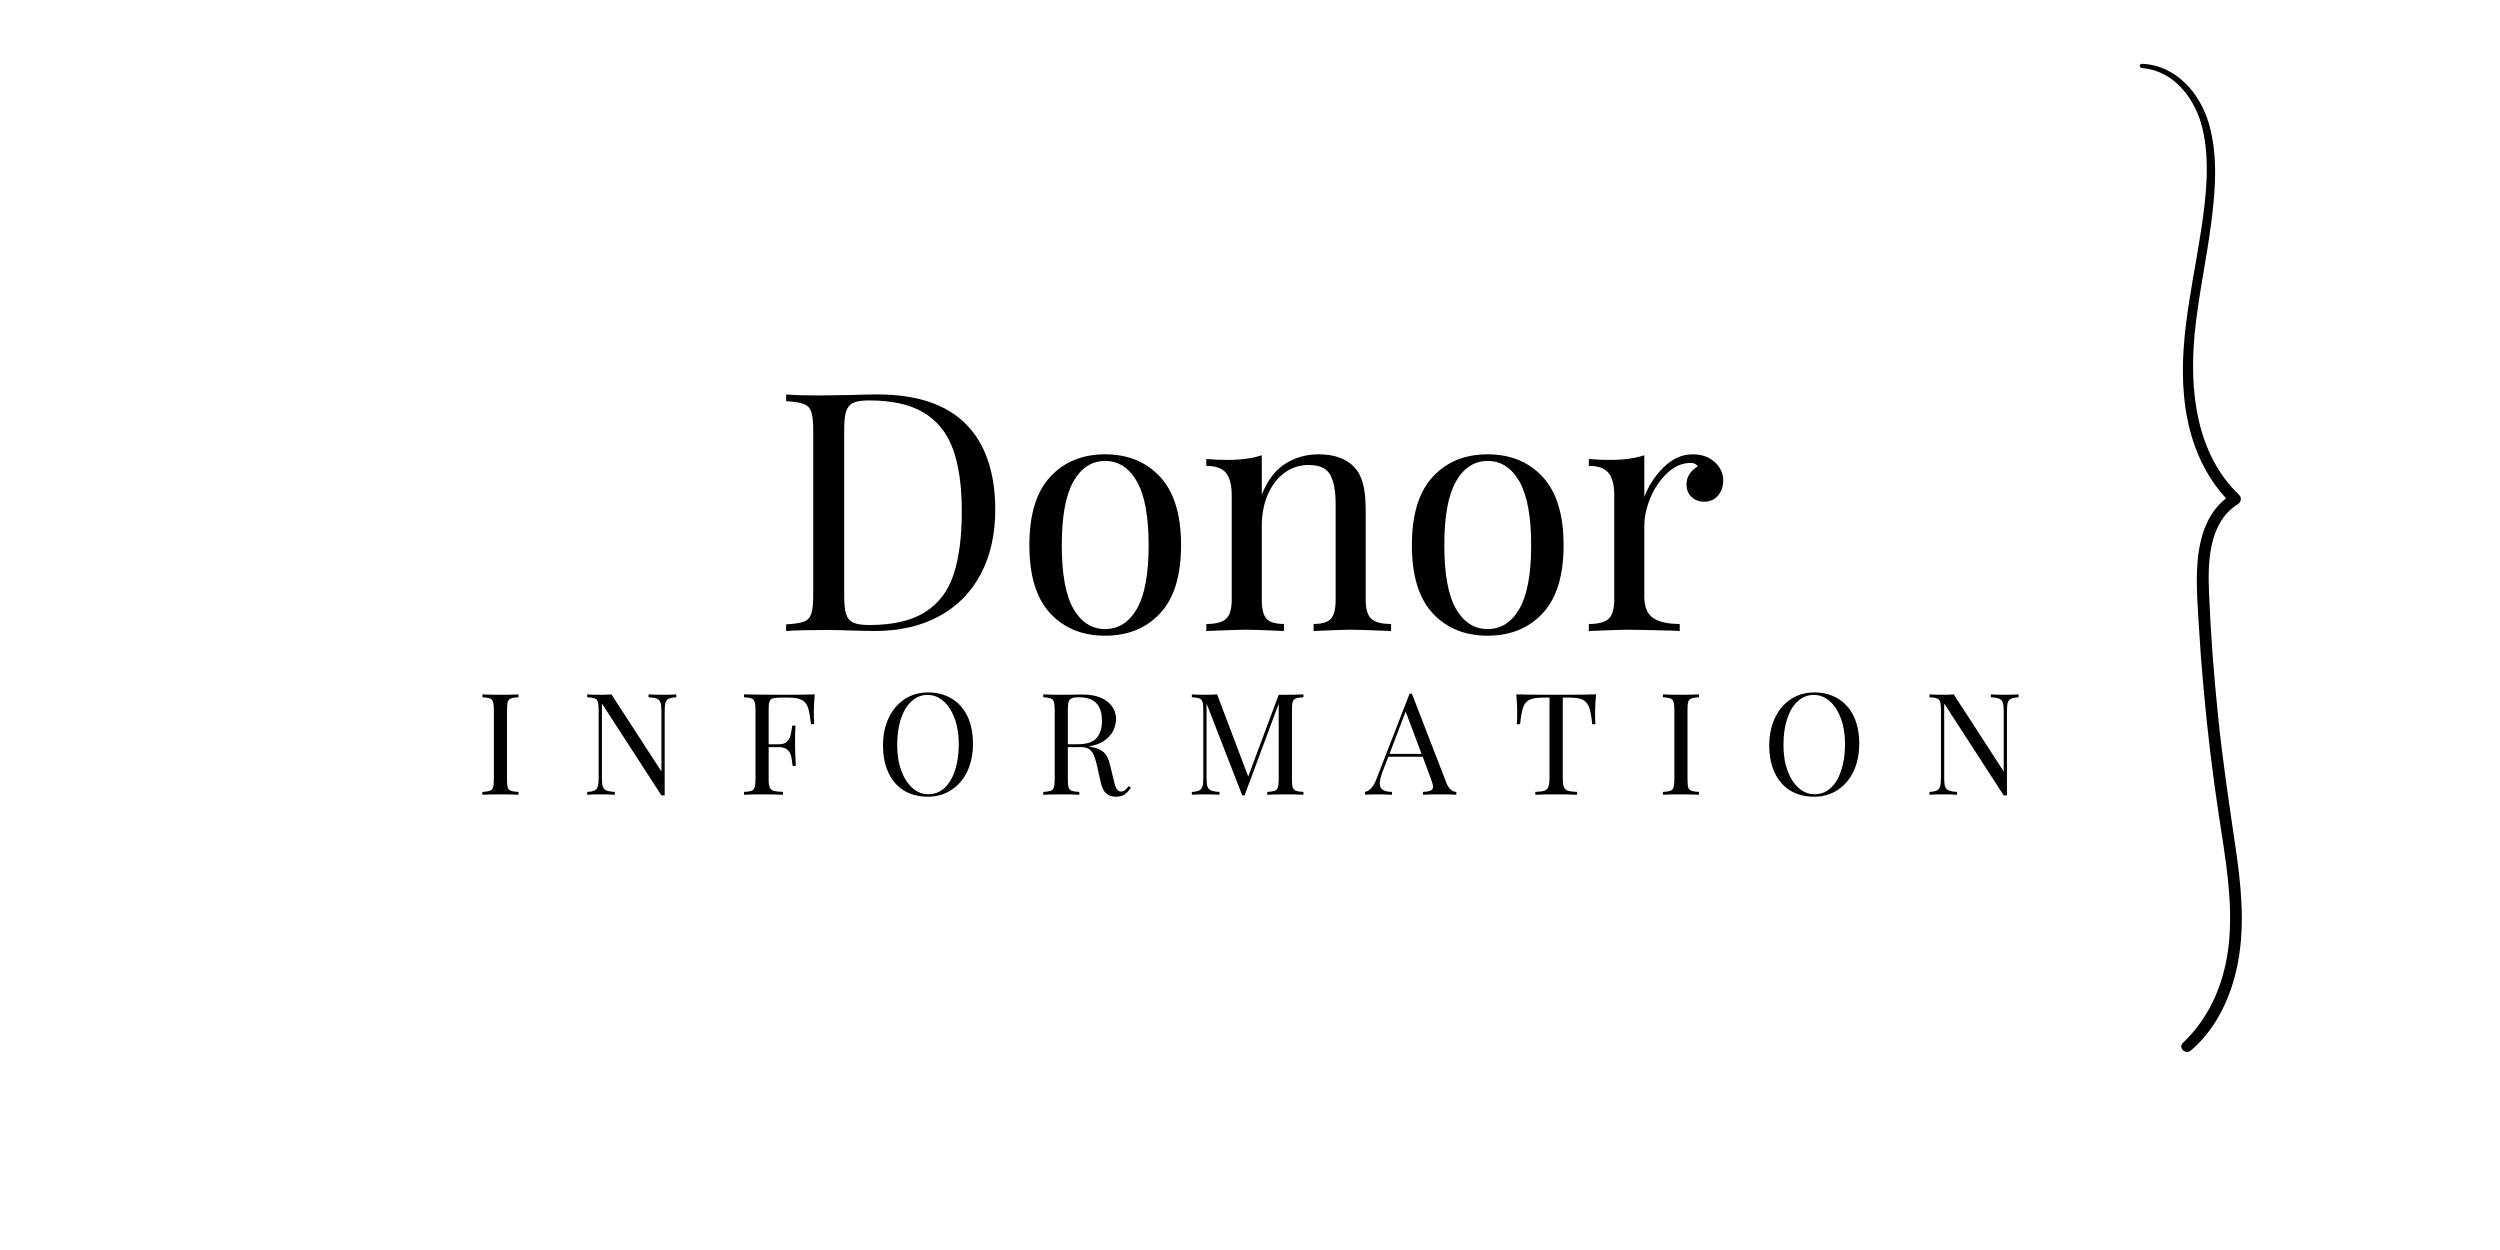
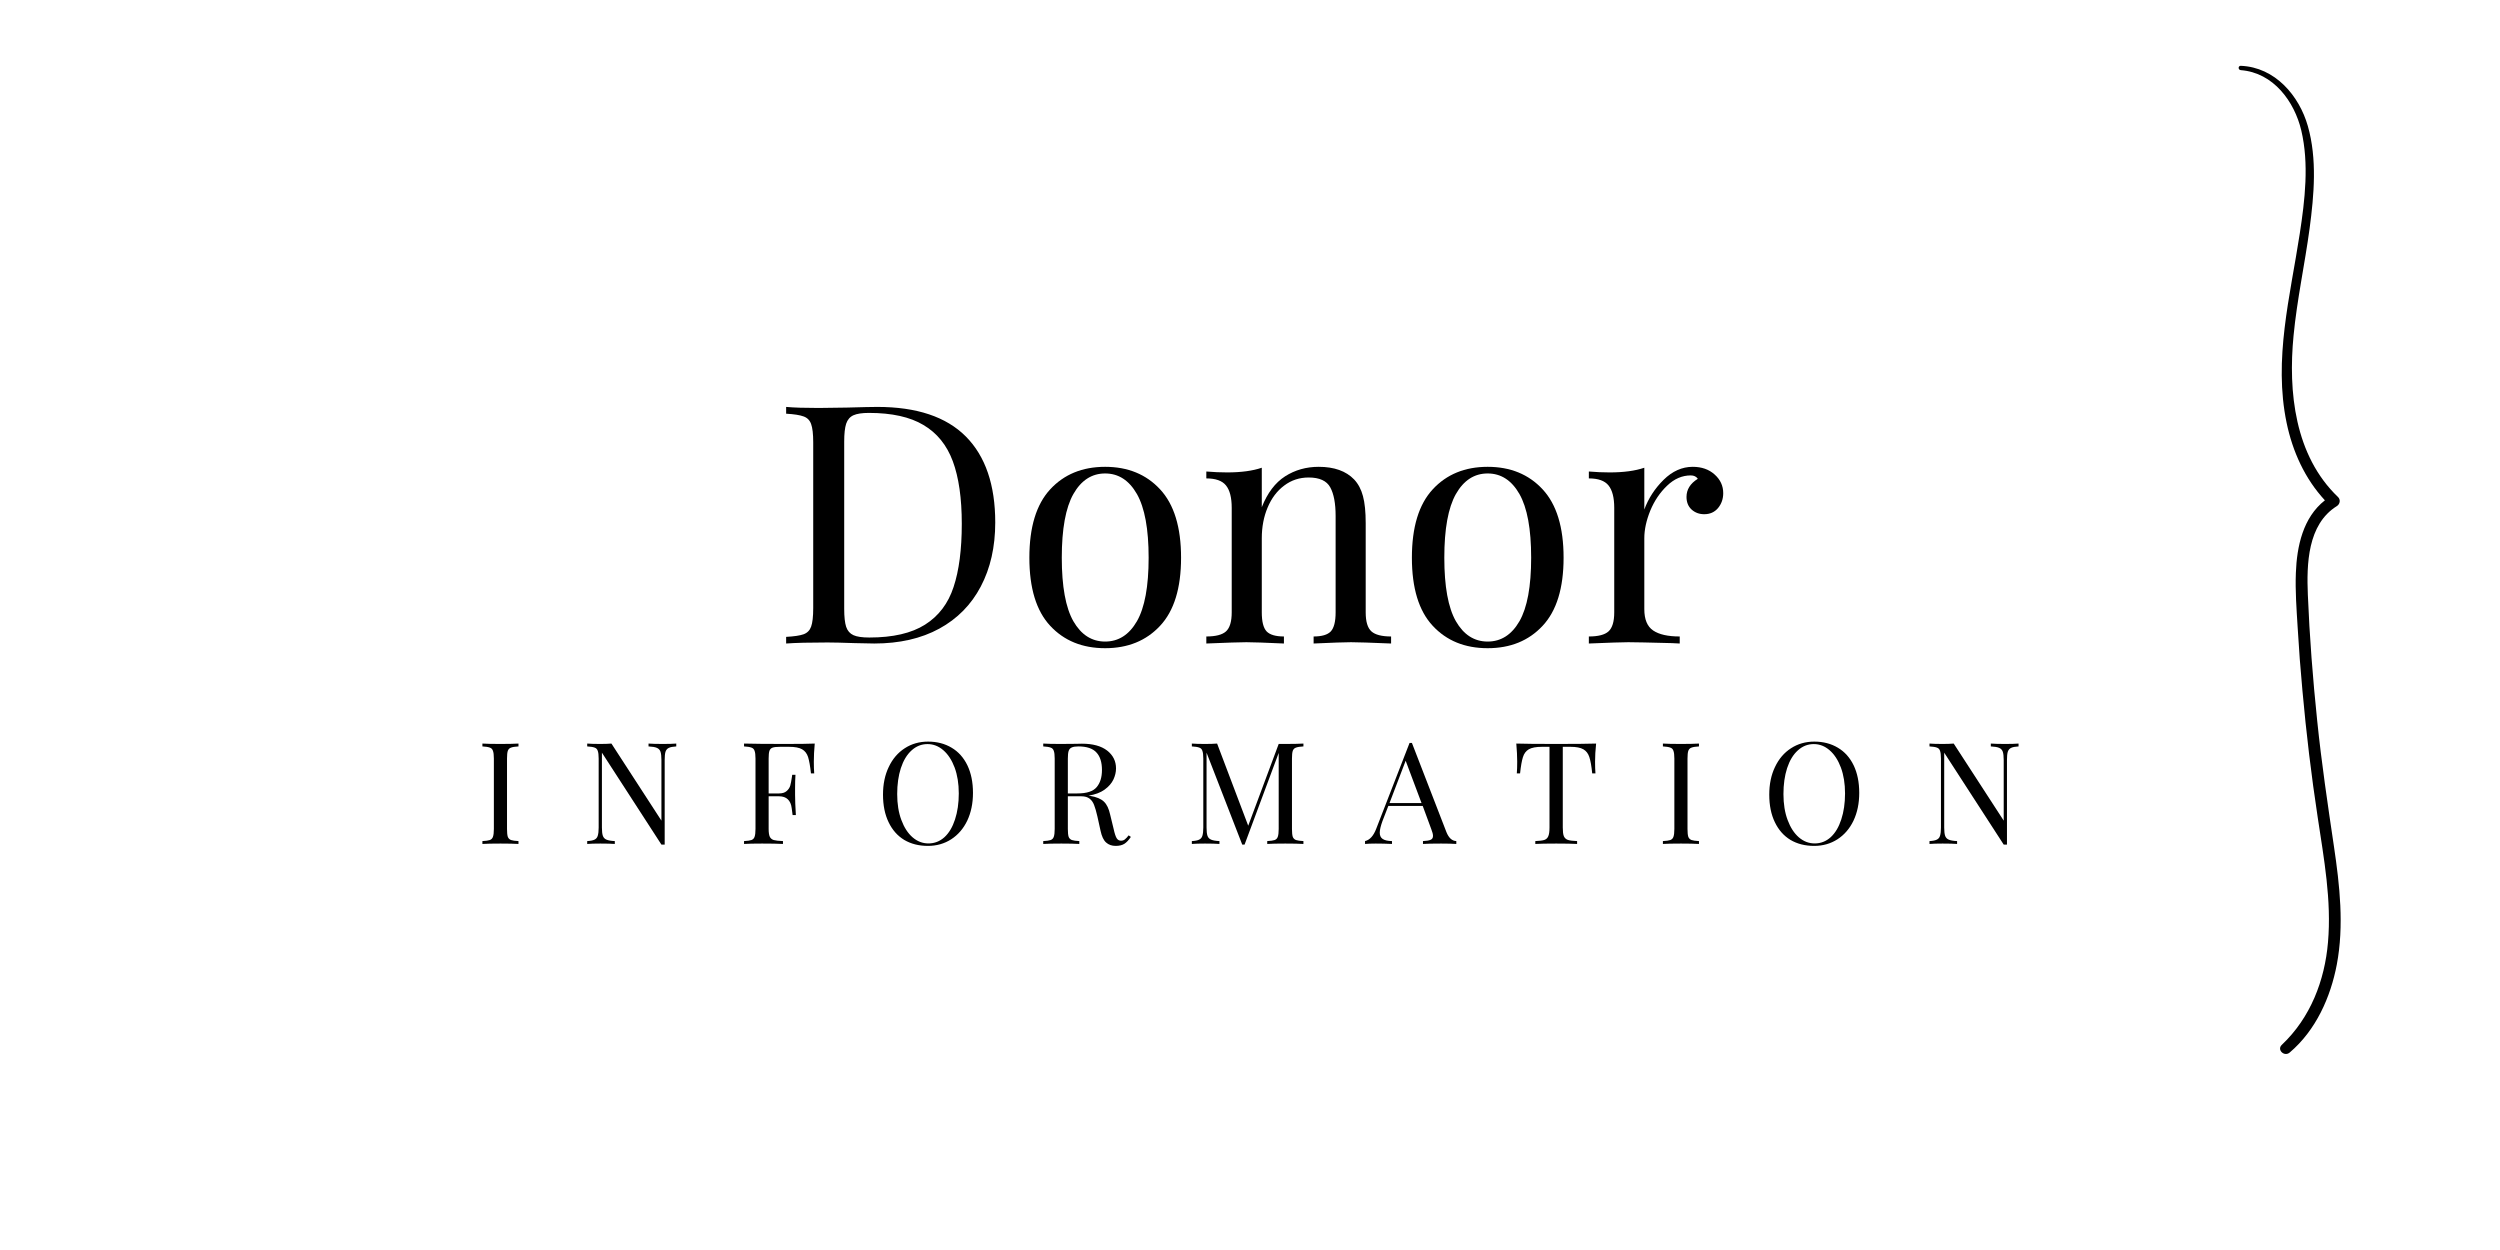
<svg xmlns="http://www.w3.org/2000/svg" width="400" zoomAndPan="magnify" viewBox="0 0 300 150" height="200" preserveAspectRatio="xMidYMid meet" version="1.0">
  <defs>
    <g />
-     <clipPath id="0988780003">
-       <path d="M 256.691 7.504 L 269.441 7.504 L 269.441 126.754 L 256.691 126.754 Z M 256.691 7.504 " clip-rule="nonzero" />
+     <clipPath id="3a8f86bc0f">
+       <path d="M 268.551 7.75 L 281 7.75 L 281 127 L 268.551 127 Z M 268.551 7.75 " clip-rule="nonzero" />
    </clipPath>
  </defs>
-   <g clip-path="url(#0988780003)">
-     <path fill="#000000" d="M 268.215 101.332 C 267.469 96.305 266.723 91.281 266.199 86.227 C 265.676 81.203 265.281 76.16 265.082 71.113 C 264.93 67.488 265.027 62.691 268.555 60.488 C 268.938 60.25 269.035 59.723 268.703 59.402 C 263.492 54.422 262.715 46.75 263.363 40.031 C 263.781 35.711 264.719 31.453 265.293 27.152 C 265.828 23.141 266.211 18.84 265.082 14.883 C 264.047 11.254 261.168 7.82 257.031 7.656 C 256.691 7.645 256.691 8.141 257.031 8.172 C 260.965 8.473 263.469 11.957 264.293 15.398 C 265.238 19.41 264.727 23.77 264.109 27.781 C 262.957 35.316 260.945 42.883 262.531 50.504 C 263.246 53.926 264.719 57.191 267.129 59.797 C 264.492 61.852 263.758 65.324 263.641 68.5 C 263.555 70.66 263.727 72.84 263.855 74.992 C 264.004 77.543 264.195 80.098 264.43 82.641 C 264.887 87.715 265.496 92.793 266.262 97.836 C 267.008 102.797 267.938 107.801 267.5 112.824 C 267.105 117.414 265.398 121.879 261.957 125.137 C 261.328 125.727 262.266 126.613 262.906 126.059 C 266.051 123.391 267.809 119.422 268.555 115.492 C 269.441 110.809 268.906 106.023 268.215 101.332 Z M 268.215 101.332 " fill-opacity="1" fill-rule="nonzero" />
+   <g clip-path="url(#3a8f86bc0f)">
+     <path fill="#000000" d="M 280.074 101.574 C 279.328 96.551 278.582 91.527 278.062 86.473 C 277.539 81.449 277.145 76.406 276.941 71.359 C 276.793 67.73 276.887 62.934 280.418 60.734 C 280.801 60.496 280.895 59.969 280.566 59.648 C 275.352 54.664 274.574 46.996 275.227 40.277 C 275.641 35.957 276.578 31.695 277.156 27.395 C 277.688 23.387 278.07 19.086 276.941 15.125 C 275.906 11.496 273.027 8.066 268.895 7.898 C 268.551 7.891 268.551 8.387 268.895 8.418 C 272.828 8.719 275.332 12.199 276.152 15.645 C 277.102 19.652 276.59 24.016 275.973 28.027 C 274.82 35.562 272.805 43.129 274.395 50.746 C 275.109 54.168 276.578 57.438 278.988 60.039 C 276.355 62.098 275.621 65.57 275.504 68.746 C 275.418 70.906 275.586 73.086 275.715 75.234 C 275.863 77.789 276.055 80.344 276.293 82.887 C 276.75 87.961 277.355 93.035 278.125 98.082 C 278.871 103.043 279.797 108.047 279.359 113.07 C 278.969 117.66 277.262 122.125 273.816 125.383 C 273.188 125.973 274.125 126.859 274.766 126.301 C 277.91 123.633 279.672 119.664 280.418 115.738 C 281.301 111.055 280.77 106.27 280.074 101.574 Z M 280.074 101.574 " fill-opacity="1" fill-rule="nonzero" />
  </g>
  <g fill="#000000" fill-opacity="1">
-     <g transform="translate(92.64844, 75.72134)">
+     <g transform="translate(92.64844, 77.22134)">
      <g>
        <path d="M 12.625 -28.391 C 17.352 -28.391 20.895 -27.207 23.25 -24.844 C 25.602 -22.477 26.781 -19.035 26.781 -14.516 C 26.781 -11.598 26.203 -9.039 25.047 -6.844 C 23.898 -4.656 22.238 -2.969 20.062 -1.781 C 17.883 -0.594 15.285 0 12.266 0 L 9.938 -0.047 C 8.445 -0.098 7.352 -0.125 6.656 -0.125 C 4.469 -0.125 2.812 -0.082 1.688 0 L 1.688 -0.797 C 2.645 -0.848 3.344 -0.953 3.781 -1.109 C 4.227 -1.273 4.531 -1.582 4.688 -2.031 C 4.852 -2.488 4.938 -3.227 4.938 -4.25 L 4.938 -24.141 C 4.938 -25.148 4.852 -25.879 4.688 -26.328 C 4.531 -26.785 4.227 -27.094 3.781 -27.25 C 3.344 -27.414 2.645 -27.523 1.688 -27.578 L 1.688 -28.391 C 2.625 -28.305 3.922 -28.266 5.578 -28.266 L 8.984 -28.312 C 10.797 -28.363 12.008 -28.391 12.625 -28.391 Z M 11.625 -27.672 C 10.801 -27.672 10.18 -27.578 9.766 -27.391 C 9.348 -27.203 9.055 -26.863 8.891 -26.375 C 8.734 -25.895 8.656 -25.176 8.656 -24.219 L 8.656 -4.172 C 8.656 -3.203 8.734 -2.477 8.891 -2 C 9.055 -1.52 9.348 -1.188 9.766 -1 C 10.18 -0.812 10.816 -0.719 11.672 -0.719 C 14.504 -0.719 16.734 -1.234 18.359 -2.266 C 19.992 -3.297 21.133 -4.801 21.781 -6.781 C 22.438 -8.758 22.766 -11.285 22.766 -14.359 C 22.766 -17.43 22.406 -19.938 21.688 -21.875 C 20.969 -23.812 19.797 -25.258 18.172 -26.219 C 16.555 -27.188 14.375 -27.672 11.625 -27.672 Z M 11.625 -27.672 " />
      </g>
    </g>
  </g>
  <g fill="#000000" fill-opacity="1">
-     <g transform="translate(121.6334, 75.72134)">
+     <g transform="translate(121.6334, 77.22134)">
      <g>
        <path d="M 10.984 -21.203 C 13.711 -21.203 15.91 -20.301 17.578 -18.5 C 19.254 -16.695 20.094 -13.961 20.094 -10.297 C 20.094 -6.641 19.254 -3.914 17.578 -2.125 C 15.91 -0.332 13.711 0.562 10.984 0.562 C 8.254 0.562 6.055 -0.332 4.391 -2.125 C 2.723 -3.914 1.891 -6.641 1.891 -10.297 C 1.891 -13.961 2.723 -16.695 4.391 -18.5 C 6.055 -20.301 8.254 -21.203 10.984 -21.203 Z M 10.984 -20.406 C 9.379 -20.406 8.109 -19.582 7.172 -17.938 C 6.242 -16.289 5.781 -13.742 5.781 -10.297 C 5.781 -6.848 6.242 -4.305 7.172 -2.672 C 8.109 -1.047 9.379 -0.234 10.984 -0.234 C 12.586 -0.234 13.859 -1.047 14.797 -2.672 C 15.734 -4.305 16.203 -6.848 16.203 -10.297 C 16.203 -13.742 15.734 -16.289 14.797 -17.938 C 13.859 -19.582 12.586 -20.406 10.984 -20.406 Z M 10.984 -20.406 " />
      </g>
    </g>
  </g>
  <g fill="#000000" fill-opacity="1">
-     <g transform="translate(143.6027, 75.72134)">
+     <g transform="translate(143.6027, 77.22134)">
      <g>
        <path d="M 14.641 -21.203 C 16.504 -21.203 17.922 -20.695 18.891 -19.688 C 19.391 -19.156 19.742 -18.488 19.953 -17.688 C 20.172 -16.883 20.281 -15.801 20.281 -14.438 L 20.281 -3.734 C 20.281 -2.629 20.508 -1.867 20.969 -1.453 C 21.426 -1.047 22.211 -0.844 23.328 -0.844 L 23.328 0 C 20.867 -0.102 19.266 -0.156 18.516 -0.156 C 17.773 -0.156 16.281 -0.102 14.031 0 L 14.031 -0.844 C 15.02 -0.844 15.707 -1.047 16.094 -1.453 C 16.477 -1.867 16.672 -2.629 16.672 -3.734 L 16.672 -15.312 C 16.672 -16.812 16.457 -17.953 16.031 -18.734 C 15.602 -19.523 14.738 -19.922 13.438 -19.922 C 12.332 -19.922 11.352 -19.598 10.5 -18.953 C 9.645 -18.316 8.984 -17.441 8.516 -16.328 C 8.047 -15.223 7.812 -13.988 7.812 -12.625 L 7.812 -3.734 C 7.812 -2.629 8.004 -1.867 8.391 -1.453 C 8.785 -1.047 9.477 -0.844 10.469 -0.844 L 10.469 0 C 8.219 -0.102 6.719 -0.156 5.969 -0.156 C 5.219 -0.156 3.613 -0.102 1.156 0 L 1.156 -0.844 C 2.281 -0.844 3.066 -1.047 3.516 -1.453 C 3.973 -1.867 4.203 -2.629 4.203 -3.734 L 4.203 -16.281 C 4.203 -17.508 3.973 -18.406 3.516 -18.969 C 3.066 -19.531 2.281 -19.812 1.156 -19.812 L 1.156 -20.641 C 2.02 -20.566 2.852 -20.531 3.656 -20.531 C 5.332 -20.531 6.719 -20.719 7.812 -21.094 L 7.812 -16.359 C 8.488 -18.066 9.422 -19.301 10.609 -20.062 C 11.797 -20.82 13.141 -21.203 14.641 -21.203 Z M 14.641 -21.203 " />
      </g>
    </g>
  </g>
  <g fill="#000000" fill-opacity="1">
-     <g transform="translate(167.5364, 75.72134)">
+     <g transform="translate(167.5364, 77.22134)">
      <g>
        <path d="M 10.984 -21.203 C 13.711 -21.203 15.91 -20.301 17.578 -18.5 C 19.254 -16.695 20.094 -13.961 20.094 -10.297 C 20.094 -6.641 19.254 -3.914 17.578 -2.125 C 15.91 -0.332 13.711 0.562 10.984 0.562 C 8.254 0.562 6.055 -0.332 4.391 -2.125 C 2.723 -3.914 1.891 -6.641 1.891 -10.297 C 1.891 -13.961 2.723 -16.695 4.391 -18.5 C 6.055 -20.301 8.254 -21.203 10.984 -21.203 Z M 10.984 -20.406 C 9.379 -20.406 8.109 -19.582 7.172 -17.938 C 6.242 -16.289 5.781 -13.742 5.781 -10.297 C 5.781 -6.848 6.242 -4.305 7.172 -2.672 C 8.109 -1.047 9.379 -0.234 10.984 -0.234 C 12.586 -0.234 13.859 -1.047 14.797 -2.672 C 15.734 -4.305 16.203 -6.848 16.203 -10.297 C 16.203 -13.742 15.734 -16.289 14.797 -17.938 C 13.859 -19.582 12.586 -20.406 10.984 -20.406 Z M 10.984 -20.406 " />
      </g>
    </g>
  </g>
  <g fill="#000000" fill-opacity="1">
-     <g transform="translate(189.5056, 75.72134)">
+     <g transform="translate(189.5056, 77.22134)">
      <g>
        <path d="M 13.625 -21.203 C 14.695 -21.203 15.57 -20.895 16.25 -20.281 C 16.938 -19.664 17.281 -18.922 17.281 -18.047 C 17.281 -17.348 17.07 -16.75 16.656 -16.25 C 16.238 -15.758 15.688 -15.516 15 -15.516 C 14.406 -15.516 13.898 -15.703 13.484 -16.078 C 13.078 -16.453 12.875 -16.957 12.875 -17.594 C 12.875 -18.477 13.328 -19.203 14.234 -19.766 C 14.047 -20.035 13.766 -20.172 13.391 -20.172 C 12.348 -20.172 11.398 -19.758 10.547 -18.938 C 9.691 -18.125 9.02 -17.129 8.531 -15.953 C 8.051 -14.773 7.812 -13.664 7.812 -12.625 L 7.812 -4.125 C 7.812 -2.895 8.164 -2.039 8.875 -1.562 C 9.582 -1.082 10.645 -0.844 12.062 -0.844 L 12.062 0 L 11.109 -0.047 C 8.379 -0.117 6.641 -0.156 5.891 -0.156 C 5.191 -0.156 3.613 -0.102 1.156 0 L 1.156 -0.844 C 2.281 -0.844 3.066 -1.047 3.516 -1.453 C 3.973 -1.867 4.203 -2.629 4.203 -3.734 L 4.203 -16.281 C 4.203 -17.508 3.973 -18.406 3.516 -18.969 C 3.066 -19.531 2.281 -19.812 1.156 -19.812 L 1.156 -20.641 C 2.02 -20.566 2.852 -20.531 3.656 -20.531 C 5.332 -20.531 6.719 -20.719 7.812 -21.094 L 7.812 -16.078 C 8.301 -17.41 9.07 -18.598 10.125 -19.641 C 11.176 -20.68 12.344 -21.203 13.625 -21.203 Z M 13.625 -21.203 " />
      </g>
    </g>
  </g>
  <g fill="#000000" fill-opacity="1">
-     <g transform="translate(57.16998, 95.37213)">
+     <g transform="translate(57.16998, 101.2738)">
      <g>
        <path d="M 5.047 -11.703 C 4.641 -11.68 4.344 -11.633 4.156 -11.562 C 3.969 -11.5 3.836 -11.367 3.766 -11.172 C 3.703 -10.984 3.672 -10.676 3.672 -10.25 L 3.672 -1.797 C 3.672 -1.367 3.703 -1.055 3.766 -0.859 C 3.836 -0.672 3.969 -0.539 4.156 -0.469 C 4.344 -0.406 4.641 -0.363 5.047 -0.344 L 5.047 0 C 4.523 -0.031 3.805 -0.047 2.891 -0.047 C 1.91 -0.047 1.188 -0.031 0.719 0 L 0.719 -0.344 C 1.125 -0.363 1.422 -0.406 1.609 -0.469 C 1.797 -0.539 1.922 -0.672 1.984 -0.859 C 2.055 -1.055 2.094 -1.367 2.094 -1.797 L 2.094 -10.25 C 2.094 -10.676 2.055 -10.984 1.984 -11.172 C 1.922 -11.367 1.797 -11.5 1.609 -11.562 C 1.422 -11.633 1.125 -11.68 0.719 -11.703 L 0.719 -12.047 C 1.188 -12.016 1.91 -12 2.891 -12 C 3.797 -12 4.516 -12.016 5.047 -12.047 Z M 5.047 -11.703 " />
      </g>
    </g>
  </g>
  <g fill="#000000" fill-opacity="1">
-     <g transform="translate(69.74598, 95.37213)">
+     <g transform="translate(69.74598, 101.2738)">
      <g>
        <path d="M 11.406 -11.703 C 11.008 -11.68 10.711 -11.625 10.516 -11.531 C 10.316 -11.438 10.18 -11.273 10.109 -11.047 C 10.047 -10.828 10.016 -10.504 10.016 -10.078 L 10.016 0.078 L 9.625 0.078 L 2.484 -10.953 L 2.484 -1.969 C 2.484 -1.531 2.52 -1.203 2.594 -0.984 C 2.664 -0.766 2.812 -0.609 3.031 -0.516 C 3.25 -0.422 3.582 -0.363 4.031 -0.344 L 4.031 0 C 3.625 -0.031 3.047 -0.047 2.297 -0.047 C 1.617 -0.047 1.094 -0.031 0.719 0 L 0.719 -0.344 C 1.113 -0.363 1.406 -0.422 1.594 -0.516 C 1.789 -0.609 1.922 -0.766 1.984 -0.984 C 2.055 -1.211 2.094 -1.539 2.094 -1.969 L 2.094 -10.25 C 2.094 -10.676 2.055 -10.984 1.984 -11.172 C 1.922 -11.367 1.797 -11.5 1.609 -11.562 C 1.422 -11.633 1.125 -11.68 0.719 -11.703 L 0.719 -12.047 C 1.094 -12.016 1.617 -12 2.297 -12 C 2.805 -12 3.25 -12.016 3.625 -12.047 L 9.625 -2.797 L 9.625 -10.078 C 9.625 -10.516 9.586 -10.844 9.516 -11.062 C 9.441 -11.281 9.297 -11.438 9.078 -11.531 C 8.867 -11.625 8.535 -11.68 8.078 -11.703 L 8.078 -12.047 C 8.484 -12.016 9.062 -12 9.812 -12 C 10.5 -12 11.031 -12.016 11.406 -12.047 Z M 11.406 -11.703 " />
      </g>
    </g>
  </g>
  <g fill="#000000" fill-opacity="1">
-     <g transform="translate(88.56557, 95.37213)">
+     <g transform="translate(88.56557, 101.2738)">
      <g>
        <path d="M 9.203 -12.047 C 9.129 -11.242 9.094 -10.52 9.094 -9.875 C 9.094 -9.301 9.109 -8.832 9.141 -8.469 L 8.75 -8.469 C 8.656 -9.344 8.539 -9.992 8.406 -10.422 C 8.27 -10.848 8.031 -11.16 7.688 -11.359 C 7.352 -11.555 6.832 -11.656 6.125 -11.656 L 5.047 -11.656 C 4.641 -11.656 4.344 -11.625 4.156 -11.562 C 3.969 -11.5 3.836 -11.367 3.766 -11.172 C 3.703 -10.984 3.672 -10.676 3.672 -10.25 L 3.672 -6.062 L 4.922 -6.062 C 5.316 -6.062 5.617 -6.156 5.828 -6.344 C 6.047 -6.531 6.191 -6.75 6.266 -7 C 6.336 -7.258 6.398 -7.582 6.453 -7.969 L 6.5 -8.297 L 6.891 -8.297 C 6.859 -7.828 6.844 -7.297 6.844 -6.703 L 6.844 -5.891 C 6.844 -5.305 6.875 -4.5 6.938 -3.469 L 6.547 -3.469 C 6.535 -3.551 6.5 -3.828 6.438 -4.297 C 6.383 -4.766 6.227 -5.117 5.969 -5.359 C 5.719 -5.598 5.367 -5.719 4.922 -5.719 L 3.672 -5.719 L 3.672 -1.797 C 3.672 -1.367 3.719 -1.055 3.812 -0.859 C 3.906 -0.672 4.062 -0.539 4.281 -0.469 C 4.508 -0.406 4.879 -0.363 5.391 -0.344 L 5.391 0 C 4.805 -0.031 3.973 -0.047 2.891 -0.047 C 1.91 -0.047 1.188 -0.031 0.719 0 L 0.719 -0.344 C 1.125 -0.363 1.422 -0.406 1.609 -0.469 C 1.797 -0.539 1.922 -0.672 1.984 -0.859 C 2.055 -1.055 2.094 -1.367 2.094 -1.797 L 2.094 -10.25 C 2.094 -10.676 2.055 -10.984 1.984 -11.172 C 1.922 -11.367 1.797 -11.5 1.609 -11.562 C 1.422 -11.633 1.125 -11.68 0.719 -11.703 L 0.719 -12.047 C 1.82 -12.016 3.469 -12 5.656 -12 C 7.32 -12 8.504 -12.016 9.203 -12.047 Z M 9.203 -12.047 " />
      </g>
    </g>
  </g>
  <g fill="#000000" fill-opacity="1">
-     <g transform="translate(105.0544, 95.37213)">
+     <g transform="translate(105.0544, 101.2738)">
      <g>
        <path d="M 6.312 -12.281 C 7.383 -12.281 8.328 -12.035 9.141 -11.547 C 9.953 -11.066 10.582 -10.363 11.031 -9.438 C 11.477 -8.508 11.703 -7.406 11.703 -6.125 C 11.703 -4.875 11.473 -3.766 11.016 -2.797 C 10.555 -1.836 9.914 -1.094 9.094 -0.562 C 8.27 -0.031 7.336 0.234 6.297 0.234 C 5.211 0.234 4.266 -0.004 3.453 -0.484 C 2.648 -0.973 2.023 -1.68 1.578 -2.609 C 1.129 -3.535 0.906 -4.641 0.906 -5.922 C 0.906 -7.172 1.133 -8.273 1.594 -9.234 C 2.051 -10.203 2.691 -10.953 3.516 -11.484 C 4.336 -12.016 5.27 -12.281 6.312 -12.281 Z M 6.25 -11.984 C 5.52 -11.984 4.879 -11.727 4.328 -11.219 C 3.773 -10.719 3.348 -10.008 3.047 -9.094 C 2.754 -8.188 2.609 -7.148 2.609 -5.984 C 2.609 -4.805 2.773 -3.77 3.109 -2.875 C 3.441 -1.977 3.891 -1.285 4.453 -0.797 C 5.023 -0.305 5.66 -0.062 6.359 -0.062 C 7.086 -0.062 7.727 -0.312 8.281 -0.812 C 8.832 -1.32 9.254 -2.031 9.547 -2.938 C 9.848 -3.852 10 -4.895 10 -6.062 C 10 -7.238 9.832 -8.273 9.5 -9.172 C 9.164 -10.066 8.711 -10.758 8.141 -11.25 C 7.578 -11.738 6.945 -11.984 6.25 -11.984 Z M 6.25 -11.984 " />
      </g>
    </g>
  </g>
  <g fill="#000000" fill-opacity="1">
-     <g transform="translate(124.4695, 95.37213)">
+     <g transform="translate(124.4695, 101.2738)">
      <g>
        <path d="M 11.234 -0.844 C 10.973 -0.457 10.711 -0.18 10.453 -0.016 C 10.191 0.148 9.844 0.234 9.406 0.234 C 8.945 0.234 8.566 0.098 8.266 -0.172 C 7.961 -0.441 7.738 -0.914 7.594 -1.594 L 7.219 -3.297 C 7.082 -3.891 6.953 -4.344 6.828 -4.656 C 6.711 -4.977 6.535 -5.234 6.297 -5.422 C 6.055 -5.617 5.723 -5.719 5.297 -5.719 L 3.672 -5.719 L 3.672 -1.797 C 3.672 -1.367 3.703 -1.055 3.766 -0.859 C 3.836 -0.672 3.969 -0.539 4.156 -0.469 C 4.344 -0.406 4.641 -0.363 5.047 -0.344 L 5.047 0 C 4.523 -0.031 3.805 -0.047 2.891 -0.047 C 1.91 -0.047 1.188 -0.031 0.719 0 L 0.719 -0.344 C 1.125 -0.363 1.422 -0.406 1.609 -0.469 C 1.797 -0.539 1.922 -0.672 1.984 -0.859 C 2.055 -1.055 2.094 -1.367 2.094 -1.797 L 2.094 -10.25 C 2.094 -10.676 2.055 -10.984 1.984 -11.172 C 1.922 -11.367 1.797 -11.5 1.609 -11.562 C 1.422 -11.633 1.125 -11.68 0.719 -11.703 L 0.719 -12.047 C 1.188 -12.016 1.879 -12 2.797 -12 L 4.625 -12.016 C 4.844 -12.023 5.086 -12.031 5.359 -12.031 C 6.672 -12.031 7.68 -11.754 8.391 -11.203 C 9.098 -10.648 9.453 -9.938 9.453 -9.062 C 9.453 -8.625 9.348 -8.18 9.141 -7.734 C 8.93 -7.285 8.578 -6.879 8.078 -6.516 C 7.586 -6.16 6.945 -5.922 6.156 -5.797 L 6.359 -5.766 C 7.109 -5.641 7.656 -5.41 8 -5.078 C 8.344 -4.754 8.594 -4.234 8.75 -3.516 L 9.172 -1.781 C 9.285 -1.258 9.406 -0.895 9.531 -0.688 C 9.656 -0.488 9.828 -0.391 10.047 -0.391 C 10.234 -0.391 10.391 -0.441 10.516 -0.547 C 10.648 -0.648 10.801 -0.812 10.969 -1.031 Z M 4.938 -11.703 C 4.582 -11.703 4.316 -11.66 4.141 -11.578 C 3.961 -11.504 3.836 -11.363 3.766 -11.156 C 3.703 -10.957 3.672 -10.656 3.672 -10.25 L 3.672 -6.062 L 4.812 -6.062 C 5.938 -6.062 6.707 -6.312 7.125 -6.812 C 7.551 -7.312 7.766 -8 7.766 -8.875 C 7.766 -9.812 7.539 -10.516 7.094 -10.984 C 6.656 -11.461 5.938 -11.703 4.938 -11.703 Z M 4.938 -11.703 " />
      </g>
    </g>
  </g>
  <g fill="#000000" fill-opacity="1">
-     <g transform="translate(142.3023, 95.37213)">
+     <g transform="translate(142.3023, 101.2738)">
      <g>
        <path d="M 14.109 -11.703 C 13.703 -11.68 13.406 -11.633 13.219 -11.562 C 13.031 -11.5 12.898 -11.367 12.828 -11.172 C 12.766 -10.984 12.734 -10.676 12.734 -10.25 L 12.734 -1.797 C 12.734 -1.367 12.766 -1.055 12.828 -0.859 C 12.898 -0.672 13.031 -0.539 13.219 -0.469 C 13.406 -0.406 13.703 -0.363 14.109 -0.344 L 14.109 0 C 13.586 -0.031 12.863 -0.047 11.938 -0.047 C 10.969 -0.047 10.242 -0.031 9.766 0 L 9.766 -0.344 C 10.172 -0.363 10.469 -0.406 10.656 -0.469 C 10.844 -0.539 10.969 -0.672 11.031 -0.859 C 11.102 -1.055 11.141 -1.367 11.141 -1.797 L 11.141 -10.922 L 7.047 0.078 L 6.766 0.078 L 2.484 -10.953 L 2.484 -1.969 C 2.484 -1.531 2.52 -1.203 2.594 -0.984 C 2.664 -0.766 2.812 -0.609 3.031 -0.516 C 3.25 -0.422 3.582 -0.363 4.031 -0.344 L 4.031 0 C 3.625 -0.031 3.047 -0.047 2.297 -0.047 C 1.617 -0.047 1.094 -0.031 0.719 0 L 0.719 -0.344 C 1.113 -0.363 1.406 -0.422 1.594 -0.516 C 1.789 -0.609 1.922 -0.766 1.984 -0.984 C 2.055 -1.211 2.094 -1.539 2.094 -1.969 L 2.094 -10.25 C 2.094 -10.676 2.055 -10.984 1.984 -11.172 C 1.922 -11.367 1.797 -11.5 1.609 -11.562 C 1.422 -11.633 1.125 -11.68 0.719 -11.703 L 0.719 -12.047 C 1.094 -12.016 1.617 -12 2.297 -12 C 2.891 -12 3.375 -12.016 3.75 -12.047 L 7.484 -2.188 L 11.141 -12 L 11.938 -12 C 12.863 -12 13.586 -12.016 14.109 -12.047 Z M 14.109 -11.703 " />
      </g>
    </g>
  </g>
  <g fill="#000000" fill-opacity="1">
-     <g transform="translate(163.929, 95.37213)">
+     <g transform="translate(163.929, 101.2738)">
      <g>
        <path d="M 9.641 -1.422 C 9.922 -0.723 10.316 -0.363 10.828 -0.344 L 10.828 0 C 10.367 -0.031 9.758 -0.047 9 -0.047 C 8.02 -0.047 7.297 -0.031 6.828 0 L 6.828 -0.344 C 7.254 -0.363 7.562 -0.414 7.75 -0.5 C 7.938 -0.582 8.031 -0.738 8.031 -0.969 C 8.031 -1.164 7.961 -1.43 7.828 -1.766 L 6.797 -4.562 L 2.672 -4.562 L 1.969 -2.75 C 1.75 -2.145 1.641 -1.68 1.641 -1.359 C 1.641 -1.004 1.758 -0.75 2 -0.594 C 2.238 -0.438 2.609 -0.352 3.109 -0.344 L 3.109 0 C 2.461 -0.031 1.812 -0.047 1.156 -0.047 C 0.645 -0.047 0.219 -0.031 -0.125 0 L -0.125 -0.344 C 0.445 -0.477 0.895 -0.973 1.219 -1.828 L 5.219 -12.125 L 5.5 -12.125 Z M 6.656 -4.906 L 4.75 -9.984 L 2.812 -4.906 Z M 6.656 -4.906 " />
      </g>
    </g>
  </g>
  <g fill="#000000" fill-opacity="1">
-     <g transform="translate(181.4556, 95.37213)">
+     <g transform="translate(181.4556, 101.2738)">
      <g>
        <path d="M 10.078 -12.047 C 9.992 -11.242 9.953 -10.52 9.953 -9.875 C 9.953 -9.301 9.969 -8.832 10 -8.469 L 9.609 -8.469 C 9.523 -9.344 9.41 -9.992 9.266 -10.422 C 9.129 -10.848 8.891 -11.16 8.547 -11.359 C 8.211 -11.555 7.695 -11.656 7 -11.656 L 6.078 -11.656 L 6.078 -1.969 C 6.078 -1.5 6.117 -1.156 6.203 -0.938 C 6.297 -0.719 6.457 -0.566 6.688 -0.484 C 6.914 -0.41 7.285 -0.363 7.797 -0.344 L 7.797 0 C 7.203 -0.031 6.367 -0.047 5.297 -0.047 C 4.16 -0.047 3.32 -0.031 2.781 0 L 2.781 -0.344 C 3.289 -0.363 3.656 -0.41 3.875 -0.484 C 4.102 -0.566 4.258 -0.719 4.344 -0.938 C 4.438 -1.156 4.484 -1.5 4.484 -1.969 L 4.484 -11.656 L 3.578 -11.656 C 2.867 -11.656 2.344 -11.555 2 -11.359 C 1.664 -11.16 1.43 -10.848 1.297 -10.422 C 1.16 -9.992 1.047 -9.344 0.953 -8.469 L 0.562 -8.469 C 0.594 -8.832 0.609 -9.301 0.609 -9.875 C 0.609 -10.52 0.57 -11.242 0.5 -12.047 C 1.438 -12.016 3.035 -12 5.297 -12 C 7.535 -12 9.129 -12.016 10.078 -12.047 Z M 10.078 -12.047 " />
      </g>
    </g>
  </g>
  <g fill="#000000" fill-opacity="1">
-     <g transform="translate(198.8291, 95.37213)">
+     <g transform="translate(198.8291, 101.2738)">
      <g>
        <path d="M 5.047 -11.703 C 4.641 -11.68 4.344 -11.633 4.156 -11.562 C 3.969 -11.5 3.836 -11.367 3.766 -11.172 C 3.703 -10.984 3.672 -10.676 3.672 -10.25 L 3.672 -1.797 C 3.672 -1.367 3.703 -1.055 3.766 -0.859 C 3.836 -0.672 3.969 -0.539 4.156 -0.469 C 4.344 -0.406 4.641 -0.363 5.047 -0.344 L 5.047 0 C 4.523 -0.031 3.805 -0.047 2.891 -0.047 C 1.91 -0.047 1.188 -0.031 0.719 0 L 0.719 -0.344 C 1.125 -0.363 1.422 -0.406 1.609 -0.469 C 1.797 -0.539 1.922 -0.672 1.984 -0.859 C 2.055 -1.055 2.094 -1.367 2.094 -1.797 L 2.094 -10.25 C 2.094 -10.676 2.055 -10.984 1.984 -11.172 C 1.922 -11.367 1.797 -11.5 1.609 -11.562 C 1.422 -11.633 1.125 -11.68 0.719 -11.703 L 0.719 -12.047 C 1.188 -12.016 1.91 -12 2.891 -12 C 3.797 -12 4.516 -12.016 5.047 -12.047 Z M 5.047 -11.703 " />
      </g>
    </g>
  </g>
  <g fill="#000000" fill-opacity="1">
-     <g transform="translate(211.4051, 95.37213)">
+     <g transform="translate(211.4051, 101.2738)">
      <g>
        <path d="M 6.312 -12.281 C 7.383 -12.281 8.328 -12.035 9.141 -11.547 C 9.953 -11.066 10.582 -10.363 11.031 -9.438 C 11.477 -8.508 11.703 -7.406 11.703 -6.125 C 11.703 -4.875 11.473 -3.766 11.016 -2.797 C 10.555 -1.836 9.914 -1.094 9.094 -0.562 C 8.27 -0.031 7.336 0.234 6.297 0.234 C 5.211 0.234 4.266 -0.004 3.453 -0.484 C 2.648 -0.973 2.023 -1.68 1.578 -2.609 C 1.129 -3.535 0.906 -4.641 0.906 -5.922 C 0.906 -7.172 1.133 -8.273 1.594 -9.234 C 2.051 -10.203 2.691 -10.953 3.516 -11.484 C 4.336 -12.016 5.27 -12.281 6.312 -12.281 Z M 6.25 -11.984 C 5.52 -11.984 4.879 -11.727 4.328 -11.219 C 3.773 -10.719 3.348 -10.008 3.047 -9.094 C 2.754 -8.188 2.609 -7.148 2.609 -5.984 C 2.609 -4.805 2.773 -3.77 3.109 -2.875 C 3.441 -1.977 3.891 -1.285 4.453 -0.797 C 5.023 -0.305 5.66 -0.062 6.359 -0.062 C 7.086 -0.062 7.727 -0.312 8.281 -0.812 C 8.832 -1.32 9.254 -2.031 9.547 -2.938 C 9.848 -3.852 10 -4.895 10 -6.062 C 10 -7.238 9.832 -8.273 9.5 -9.172 C 9.164 -10.066 8.711 -10.758 8.141 -11.25 C 7.578 -11.738 6.945 -11.984 6.25 -11.984 Z M 6.25 -11.984 " />
      </g>
    </g>
  </g>
  <g fill="#000000" fill-opacity="1">
-     <g transform="translate(230.8202, 95.37213)">
+     <g transform="translate(230.8202, 101.2738)">
      <g>
        <path d="M 11.406 -11.703 C 11.008 -11.68 10.711 -11.625 10.516 -11.531 C 10.316 -11.438 10.18 -11.273 10.109 -11.047 C 10.047 -10.828 10.016 -10.504 10.016 -10.078 L 10.016 0.078 L 9.625 0.078 L 2.484 -10.953 L 2.484 -1.969 C 2.484 -1.531 2.52 -1.203 2.594 -0.984 C 2.664 -0.766 2.812 -0.609 3.031 -0.516 C 3.25 -0.422 3.582 -0.363 4.031 -0.344 L 4.031 0 C 3.625 -0.031 3.047 -0.047 2.297 -0.047 C 1.617 -0.047 1.094 -0.031 0.719 0 L 0.719 -0.344 C 1.113 -0.363 1.406 -0.422 1.594 -0.516 C 1.789 -0.609 1.922 -0.766 1.984 -0.984 C 2.055 -1.211 2.094 -1.539 2.094 -1.969 L 2.094 -10.25 C 2.094 -10.676 2.055 -10.984 1.984 -11.172 C 1.922 -11.367 1.797 -11.5 1.609 -11.562 C 1.422 -11.633 1.125 -11.68 0.719 -11.703 L 0.719 -12.047 C 1.094 -12.016 1.617 -12 2.297 -12 C 2.805 -12 3.25 -12.016 3.625 -12.047 L 9.625 -2.797 L 9.625 -10.078 C 9.625 -10.516 9.586 -10.844 9.516 -11.062 C 9.441 -11.281 9.297 -11.438 9.078 -11.531 C 8.867 -11.625 8.535 -11.68 8.078 -11.703 L 8.078 -12.047 C 8.484 -12.016 9.062 -12 9.812 -12 C 10.5 -12 11.031 -12.016 11.406 -12.047 Z M 11.406 -11.703 " />
      </g>
    </g>
  </g>
</svg>
